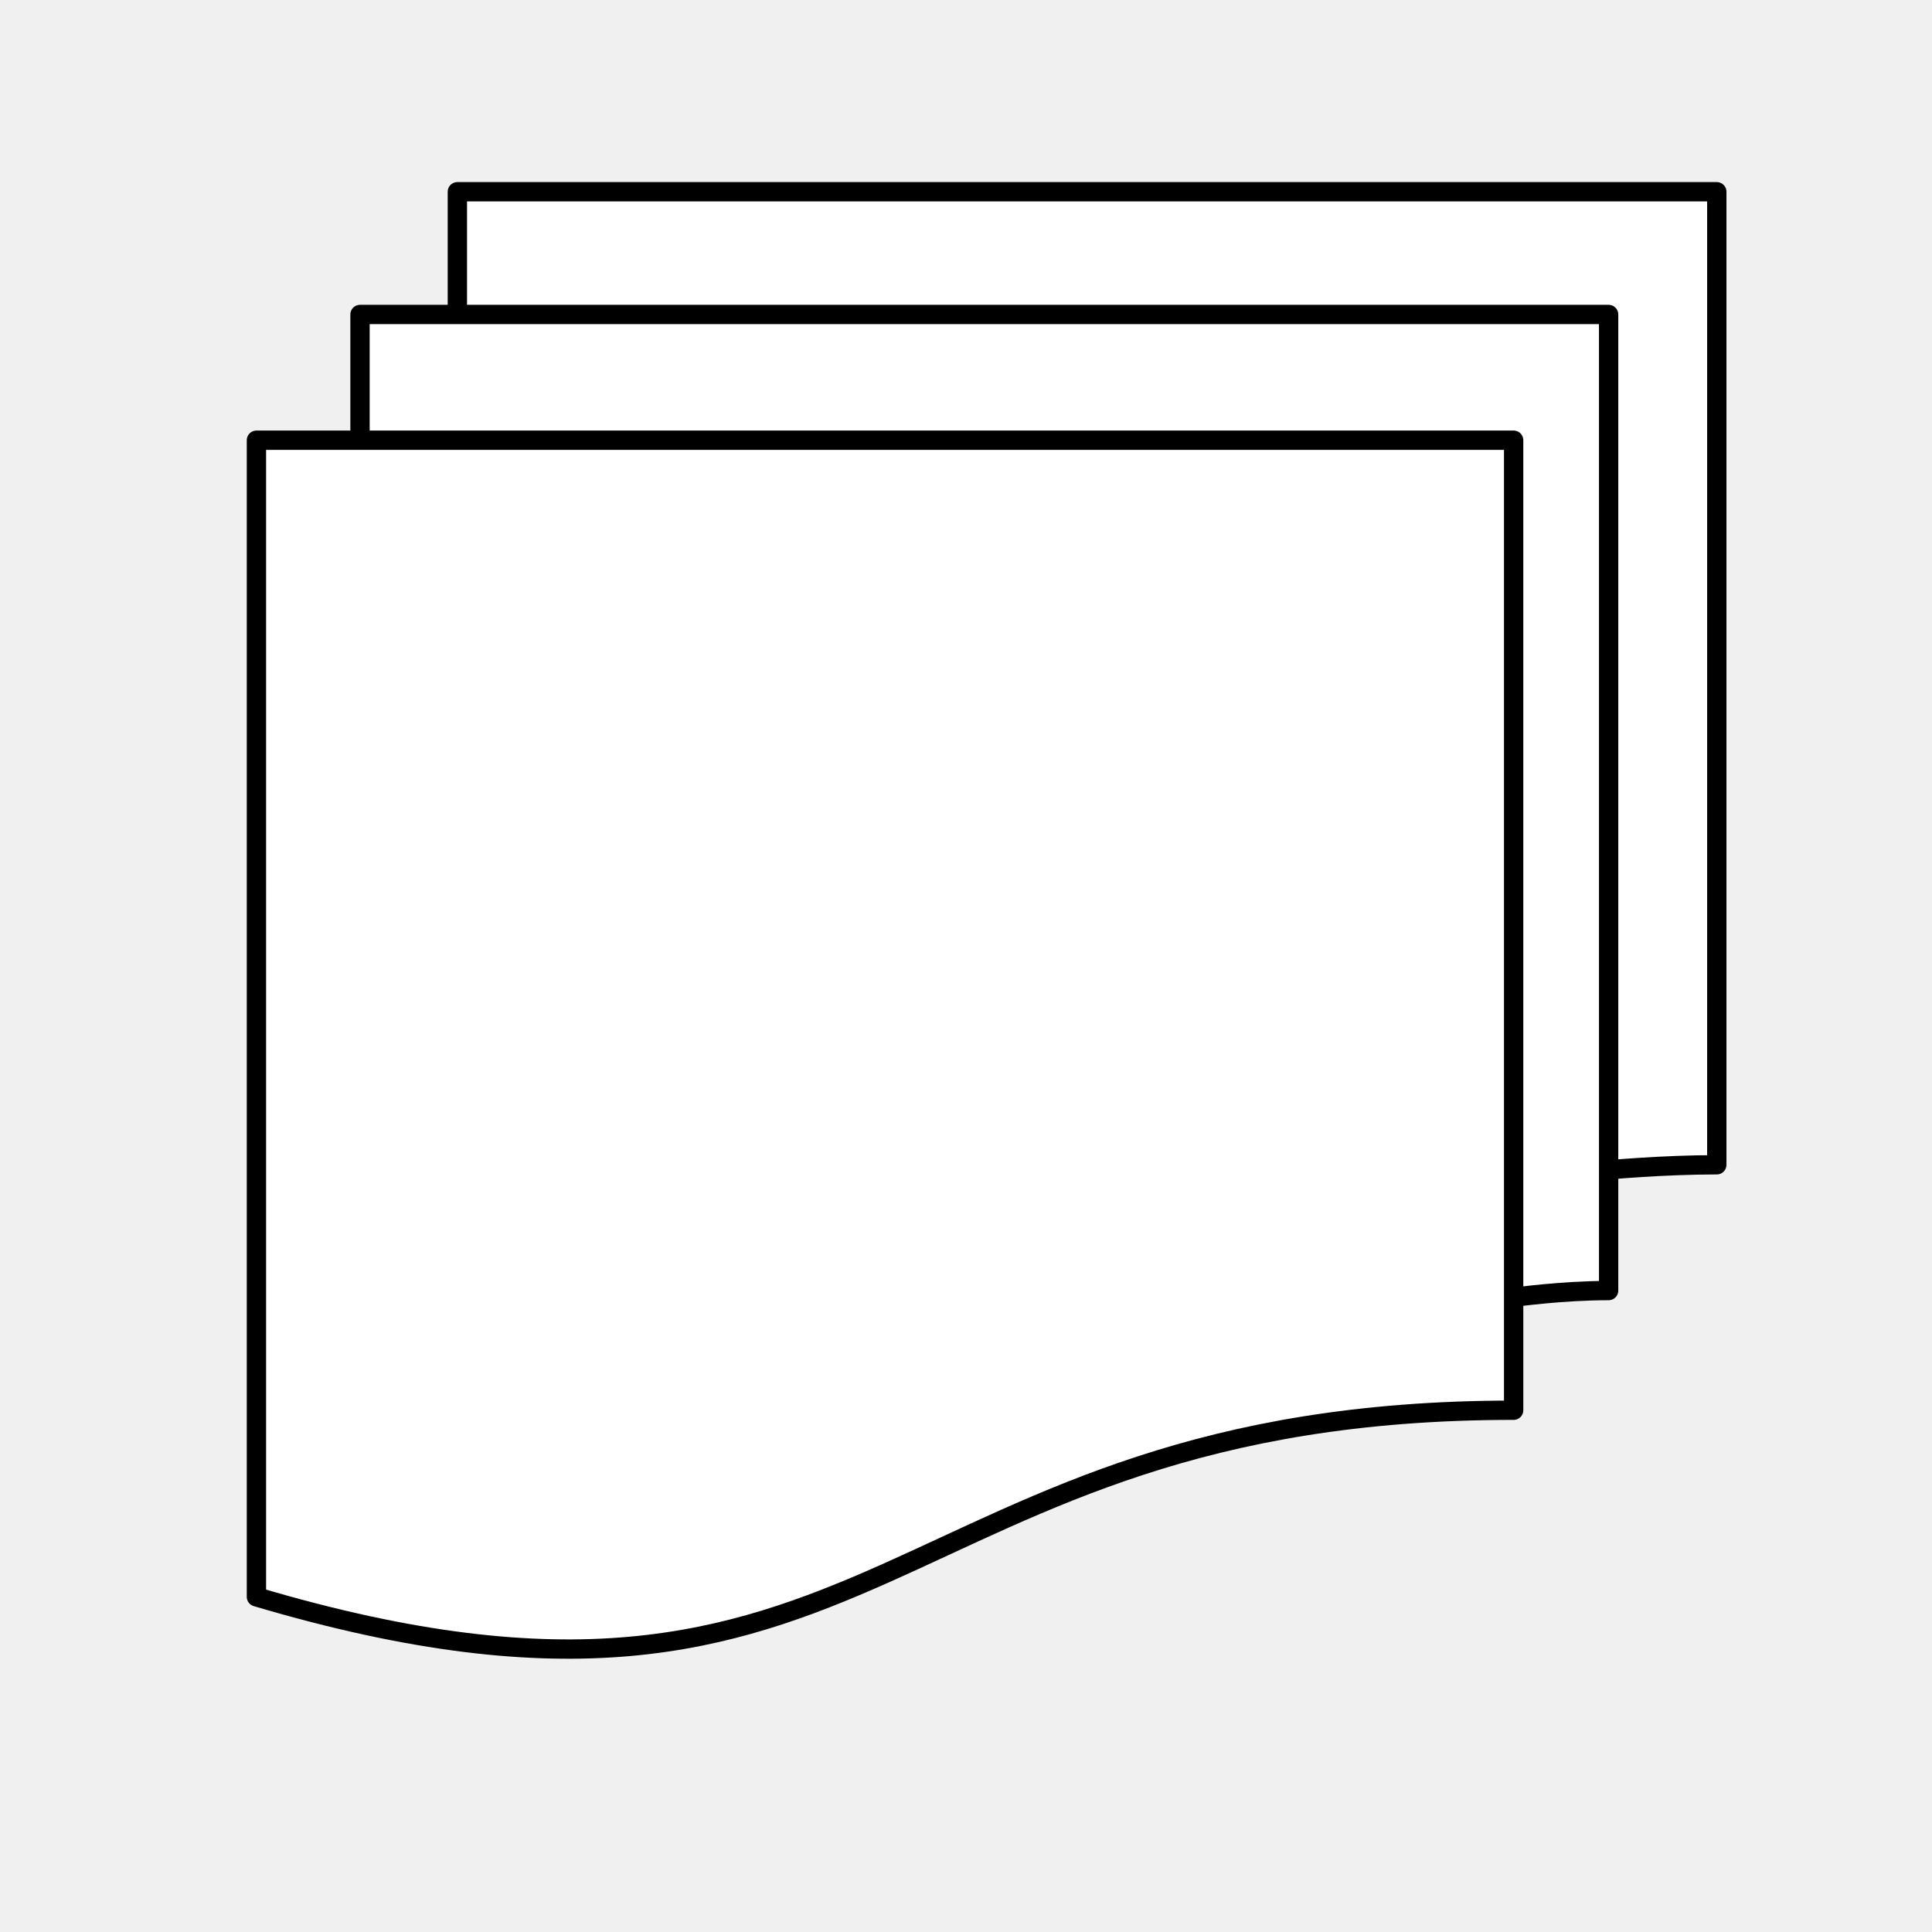
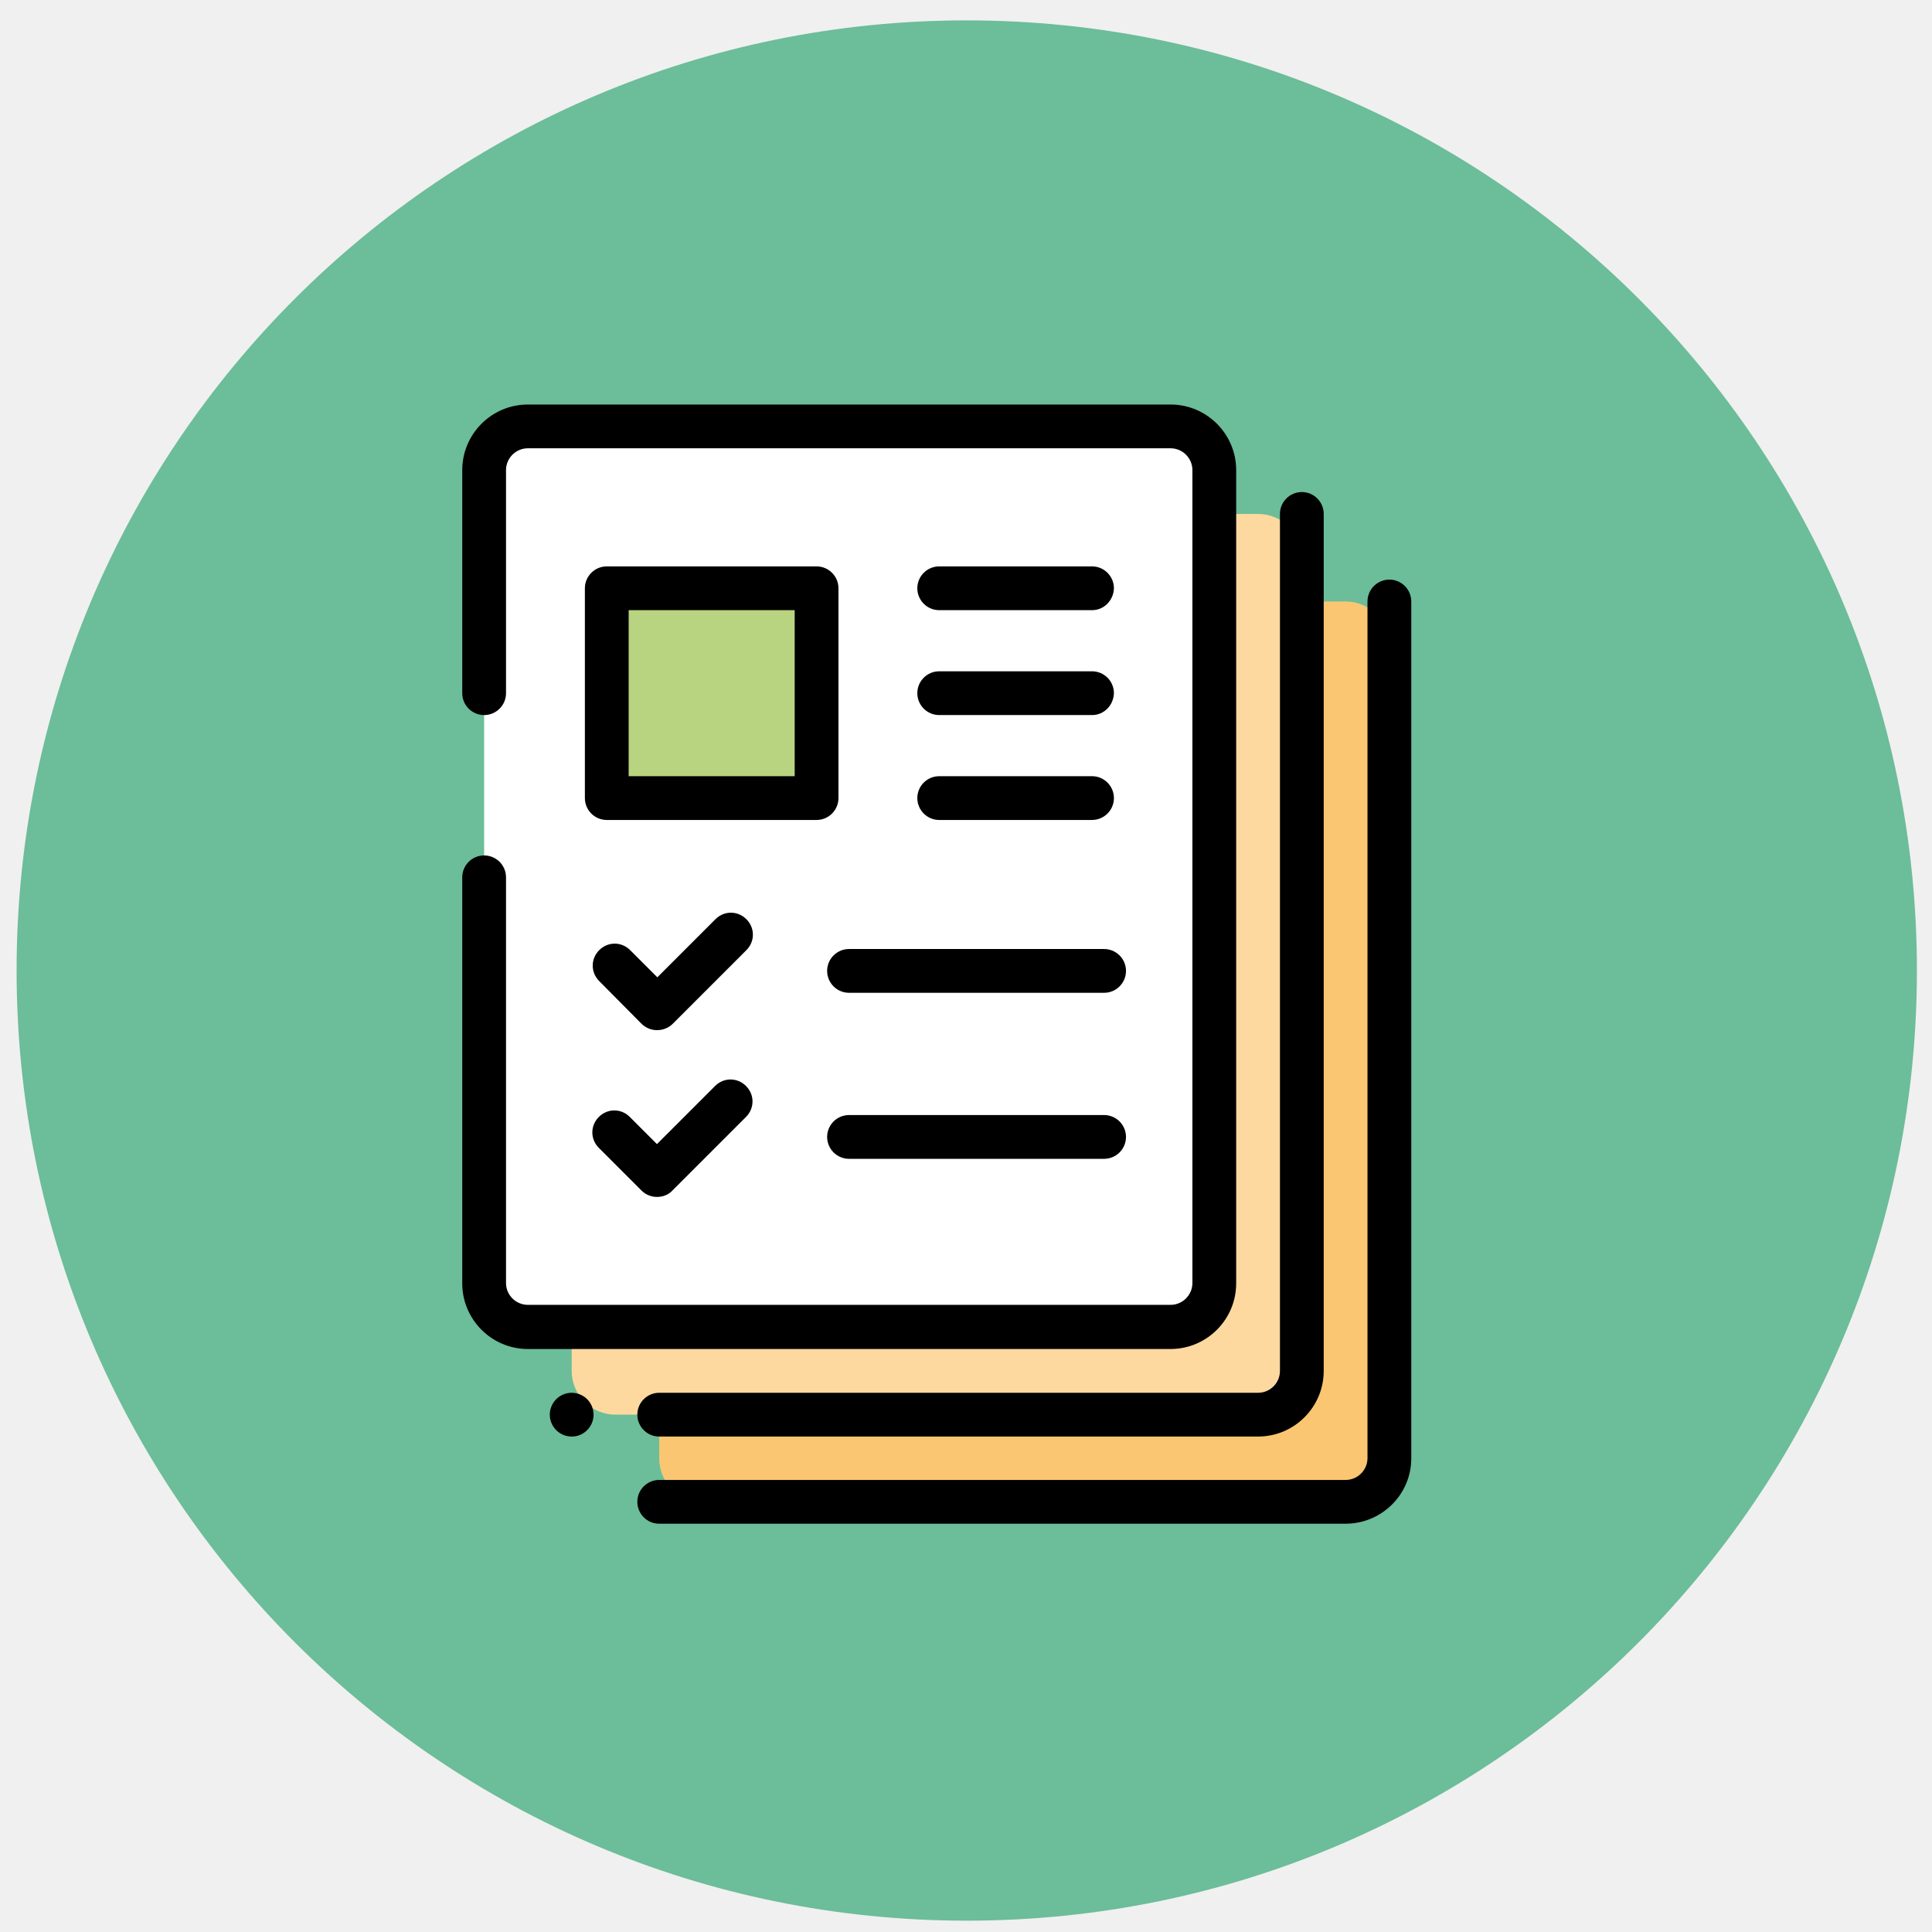
- <svg xmlns="http://www.w3.org/2000/svg" version="1.1" viewBox="0.0 0.0 100.0 100.0" fill="none" stroke="none" stroke-linecap="square" stroke-miterlimit="10">
-   <clipPath id="p.0">
-     <path d="m0 0l100.0 0l0 100.0l-100.0 0l0 -100.0z" clip-rule="nonzero" />
-   </clipPath>
-   <g clip-path="url(#p.0)">
-     <path fill="#000000" fill-opacity="0.0" d="m0 0l100.0 0l0 100.0l-100.0 0z" fill-rule="evenodd" />
-     <path fill="#ffffff" d="m13.273 22.786l65.073 0l0 50.207c-32.535 0 -32.535 19.317 -65.073 9.659zm5.361 0l0 -6.509l64.628 0l0 50.522c-2.457 0 -4.917 0.35 -4.917 0.35l0 -44.363zm5.039 -6.509l0 -6.352l65.188 0l0 50.364c-2.8 0 -5.599 0.262 -5.599 0.262l0 -44.275z" fill-rule="evenodd" />
-     <path fill="#000000" fill-opacity="0.0" d="m13.273 22.786l65.073 0l0 50.207c-32.535 0 -32.535 19.317 -65.073 9.659zm5.361 0l0 -6.509l64.628 0l0 50.522c-2.457 0 -4.917 0.35 -4.917 0.35m-54.672 -50.872l0 -6.352l65.188 0l0 50.364c-2.8 0 -5.599 0.262 -5.599 0.262" fill-rule="evenodd" />
-     <path fill="#000000" fill-opacity="0.0" d="m13.273 82.651c32.538 9.659 32.538 -9.659 65.073 -9.659l0 -5.844c0 0 2.46 -0.35 4.917 -0.35l0 -6.247c0 0 2.8 -0.262 5.599 -0.262l0 -50.364l-65.188 0l0 6.352l-5.039 0l0 6.509l-5.361 0z" fill-rule="evenodd" />
-     <path stroke="#000000" stroke-width="1.0" stroke-linejoin="round" stroke-linecap="butt" d="m13.273 22.786l65.073 0l0 50.207c-32.535 0 -32.535 19.317 -65.073 9.659zm5.361 0l0 -6.509l64.628 0l0 50.522c-2.457 0 -4.917 0.35 -4.917 0.35m-54.672 -50.872l0 -6.352l65.188 0l0 50.364c-2.8 0 -5.599 0.262 -5.599 0.262" fill-rule="evenodd" />
+ <svg xmlns="http://www.w3.org/2000/svg" version="1.1" id="Capa_1" x="0px" y="0px" viewBox="0 0 512 512" style="enable-background:new 0 0 512 512;" xml:space="preserve">
+   <style type="text/css">
+ 	.st0{fill:#6CBD99;}
+ 	.st1{fill:#FBC672;}
+ 	.st2{fill:#FDD9A0;}
+ 	.st3{fill:#FFFFFF;}
+ 	.st4{fill:#B9D480;}
+ </style>
+   <circle class="st0" cx="256.2" cy="257.2" r="251.8" />
+   <g>
+     <path class="st1" d="M356.6,398.1H186.3c-6.4,0-11.6-5.2-11.6-11.6V171c0-6.4,5.2-11.6,11.6-11.6h170.3c6.4,0,11.6,5.2,11.6,11.6   v215.5C368.2,392.9,363,398.1,356.6,398.1z" />
+     <path class="st2" d="M333.4,374.9H163.1c-6.4,0-11.6-5.2-11.6-11.6V147.8c0-6.4,5.2-11.6,11.6-11.6h170.3c6.4,0,11.6,5.2,11.6,11.6   v215.5C345,369.7,339.8,374.9,333.4,374.9z" />
+     <path class="st3" d="M310.2,351.7H139.9c-6.4,0-11.6-5.2-11.6-11.6V124.6c0-6.4,5.2-11.6,11.6-11.6h170.3c6.4,0,11.6,5.2,11.6,11.6   v215.5C321.8,346.5,316.6,351.7,310.2,351.7z" />
+     <rect x="160.8" y="155.9" class="st4" width="55.6" height="55.6" />
+     <path d="M310.2,357.5H139.9c-9.6,0-17.4-7.8-17.4-17.4V232.5c0-3.2,2.6-5.8,5.8-5.8c3.2,0,5.8,2.6,5.8,5.8v107.5   c0,3.2,2.6,5.8,5.8,5.8h170.3c3.2,0,5.8-2.6,5.8-5.8V124.6c0-3.2-2.6-5.8-5.8-5.8H139.9c-3.2,0-5.8,2.6-5.8,5.8v59.1   c0,3.2-2.6,5.8-5.8,5.8c-3.2,0-5.8-2.6-5.8-5.8v-59.1c0-9.6,7.8-17.4,17.4-17.4h170.3c9.6,0,17.4,7.8,17.4,17.4v215.5   C327.6,349.7,319.8,357.5,310.2,357.5z" />
+     <path d="M151.5,380.7c-1.5,0-3-0.6-4.1-1.7c-1.1-1.1-1.7-2.6-1.7-4.1c0-1.5,0.6-3,1.7-4.1c1.1-1.1,2.6-1.7,4.1-1.7   c1.5,0,3,0.6,4.1,1.7c1.1,1.1,1.7,2.6,1.7,4.1c0,1.5-0.6,3-1.7,4.1C154.5,380.1,153.1,380.7,151.5,380.7z" />
+     <path d="M333.4,380.7H174.7c-3.2,0-5.8-2.6-5.8-5.8c0-3.2,2.6-5.8,5.8-5.8h158.7c3.2,0,5.8-2.6,5.8-5.8V136.2   c0-3.2,2.6-5.8,5.8-5.8s5.8,2.6,5.8,5.8v227.1C350.8,372.9,343,380.7,333.4,380.7z" />
+     <path d="M356.6,403.8H174.7c-3.2,0-5.8-2.6-5.8-5.8s2.6-5.8,5.8-5.8h181.9c3.2,0,5.8-2.6,5.8-5.8V159.4c0-3.2,2.6-5.8,5.8-5.8   s5.8,2.6,5.8,5.8v227.1C374,396,366.2,403.8,356.6,403.8z" />
+     <path d="M216.4,217.3h-55.6c-3.2,0-5.8-2.6-5.8-5.8v-55.6c0-3.2,2.6-5.8,5.8-5.8h55.6c3.2,0,5.8,2.6,5.8,5.8v55.6   C222.2,214.7,219.6,217.3,216.4,217.3z M166.6,205.7h44v-44h-44V205.7z" />
+     <path d="M174.1,273L174.1,273c-1.5,0-3-0.6-4.1-1.7L158.8,260c-2.3-2.3-2.3-5.9,0-8.2c2.3-2.3,5.9-2.3,8.2,0l7.2,7.2l15.4-15.4   c2.3-2.3,5.9-2.3,8.2,0c2.3,2.3,2.3,5.9,0,8.2l-19.5,19.5C177.2,272.4,175.7,273,174.1,273z" />
+     <path d="M292.6,263.1h-67.6c-3.2,0-5.8-2.6-5.8-5.8c0-3.2,2.6-5.8,5.8-5.8h67.6c3.2,0,5.8,2.6,5.8,5.8   C298.4,260.5,295.8,263.1,292.6,263.1z" />
+     <path d="M289.4,161.7h-40.5c-3.2,0-5.8-2.6-5.8-5.8c0-3.2,2.6-5.8,5.8-5.8h40.5c3.2,0,5.8,2.6,5.8,5.8   C295.1,159.1,292.6,161.7,289.4,161.7z" />
+     <path d="M289.4,189.5h-40.5c-3.2,0-5.8-2.6-5.8-5.8s2.6-5.8,5.8-5.8h40.5c3.2,0,5.8,2.6,5.8,5.8   C295.1,186.9,292.6,189.5,289.4,189.5z" />
+     <path d="M289.4,217.3h-40.5c-3.2,0-5.8-2.6-5.8-5.8s2.6-5.8,5.8-5.8h40.5c3.2,0,5.8,2.6,5.8,5.8S292.6,217.3,289.4,217.3z" />
+     <path d="M174.1,317.2L174.1,317.2c-1.5,0-3-0.6-4.1-1.7l-11.3-11.3c-2.3-2.3-2.3-5.9,0-8.2c2.3-2.3,5.9-2.3,8.2,0l7.2,7.2   l15.4-15.4c2.3-2.3,5.9-2.3,8.2,0c2.3,2.3,2.3,5.9,0,8.2l-19.5,19.5C177.2,316.6,175.7,317.2,174.1,317.2z" />
+     <path d="M292.6,307.1h-67.6c-3.2,0-5.8-2.6-5.8-5.8c0-3.2,2.6-5.8,5.8-5.8h67.6c3.2,0,5.8,2.6,5.8,5.8   C298.4,304.5,295.8,307.1,292.6,307.1z" />
  </g>
</svg>
